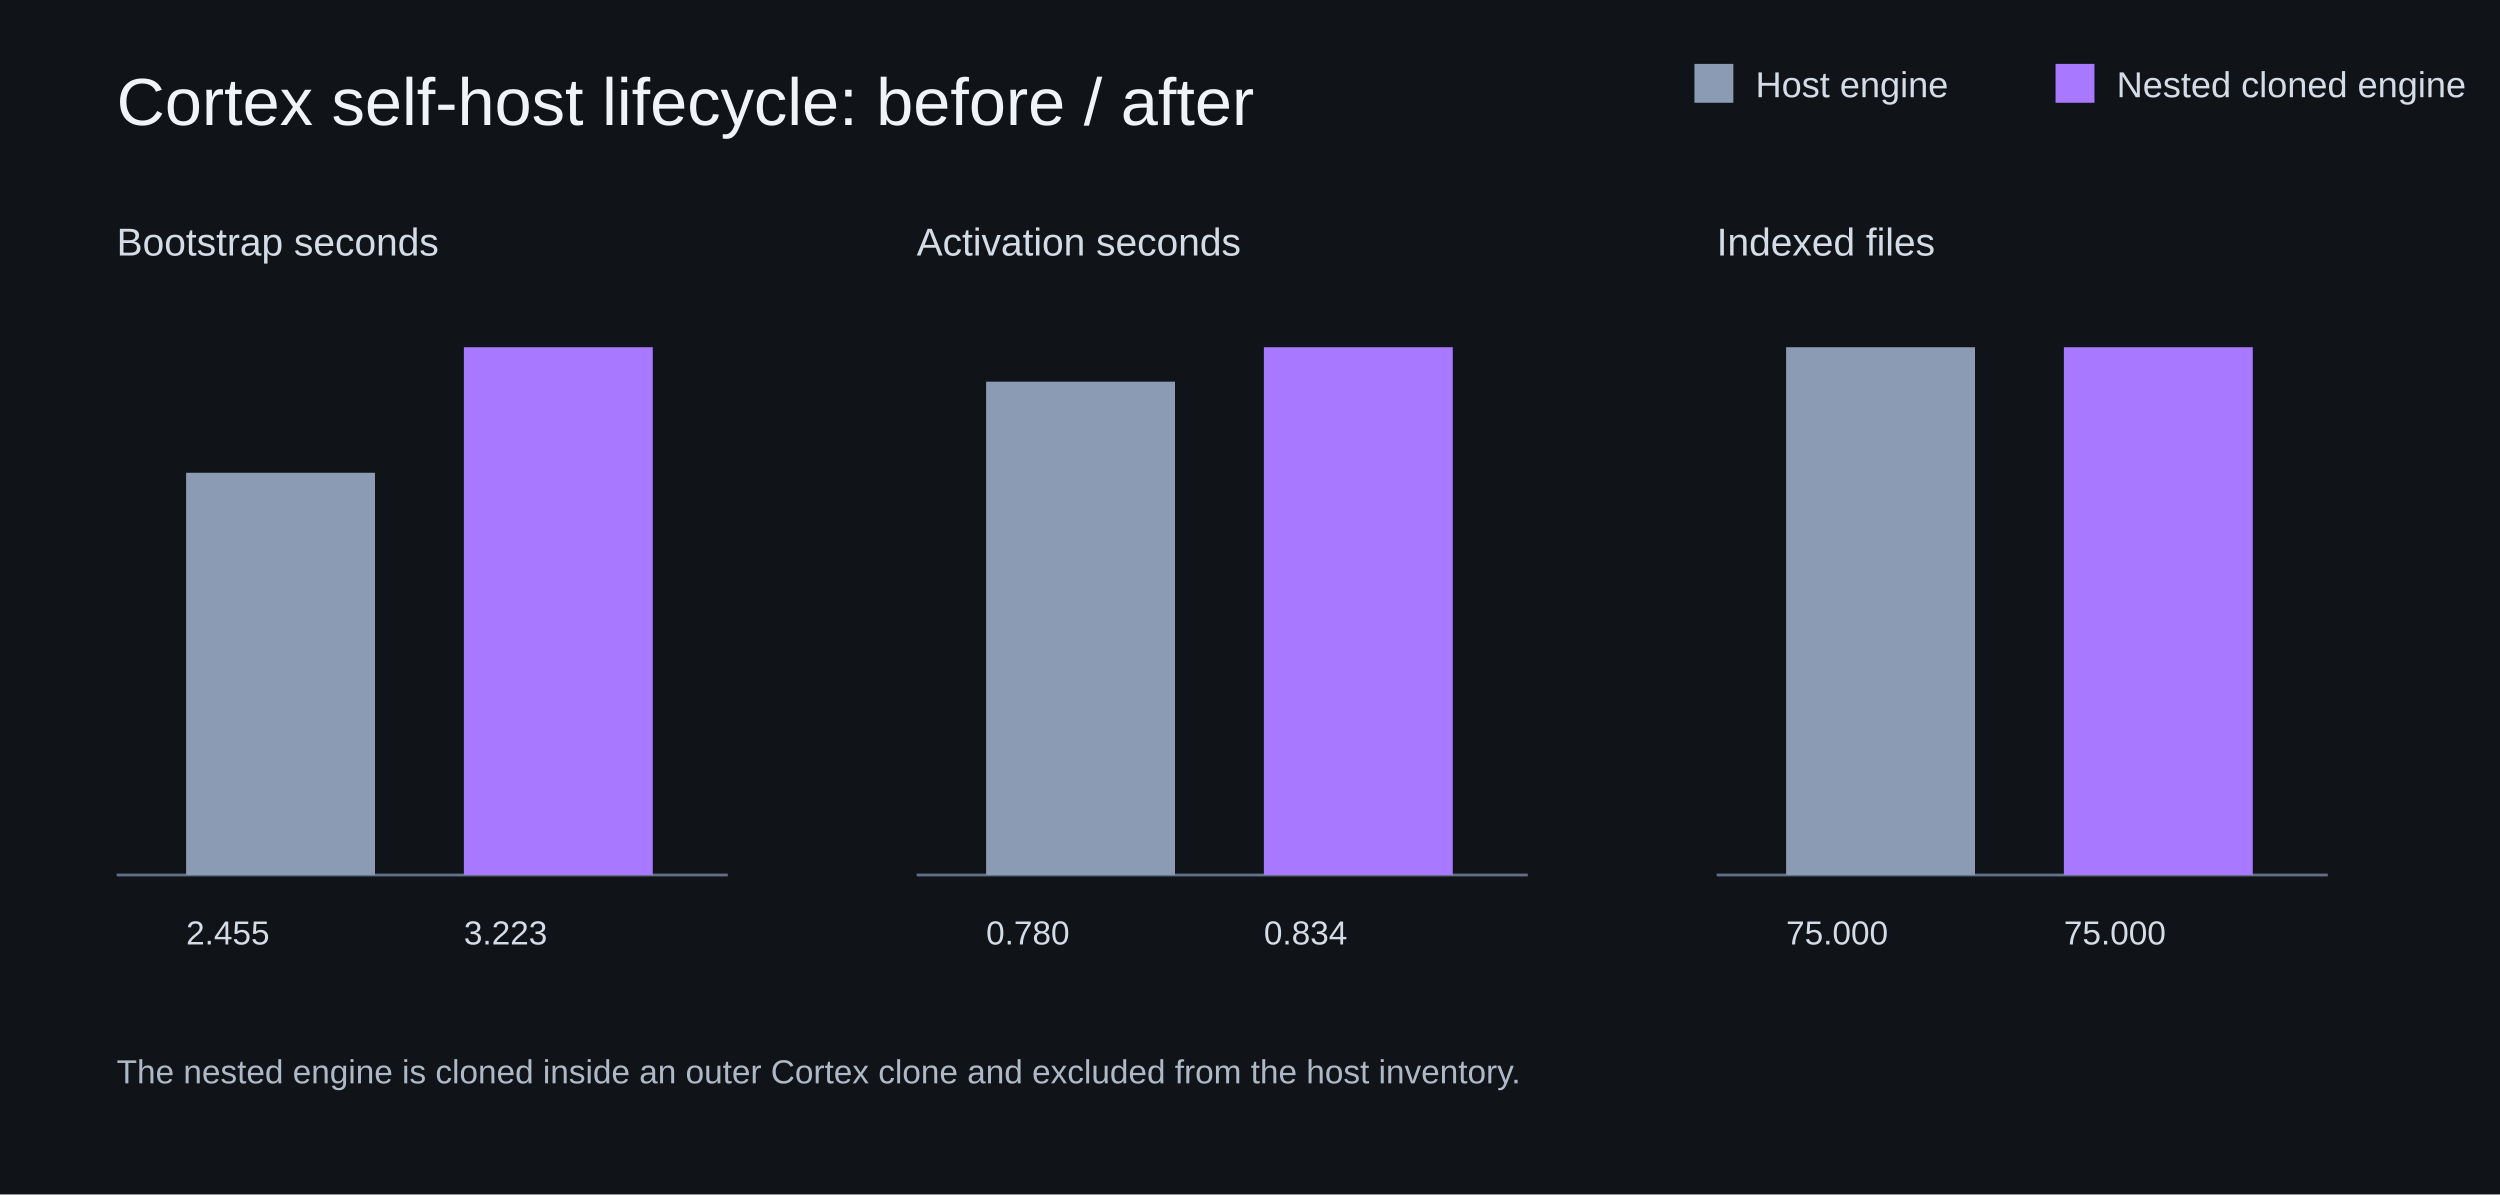
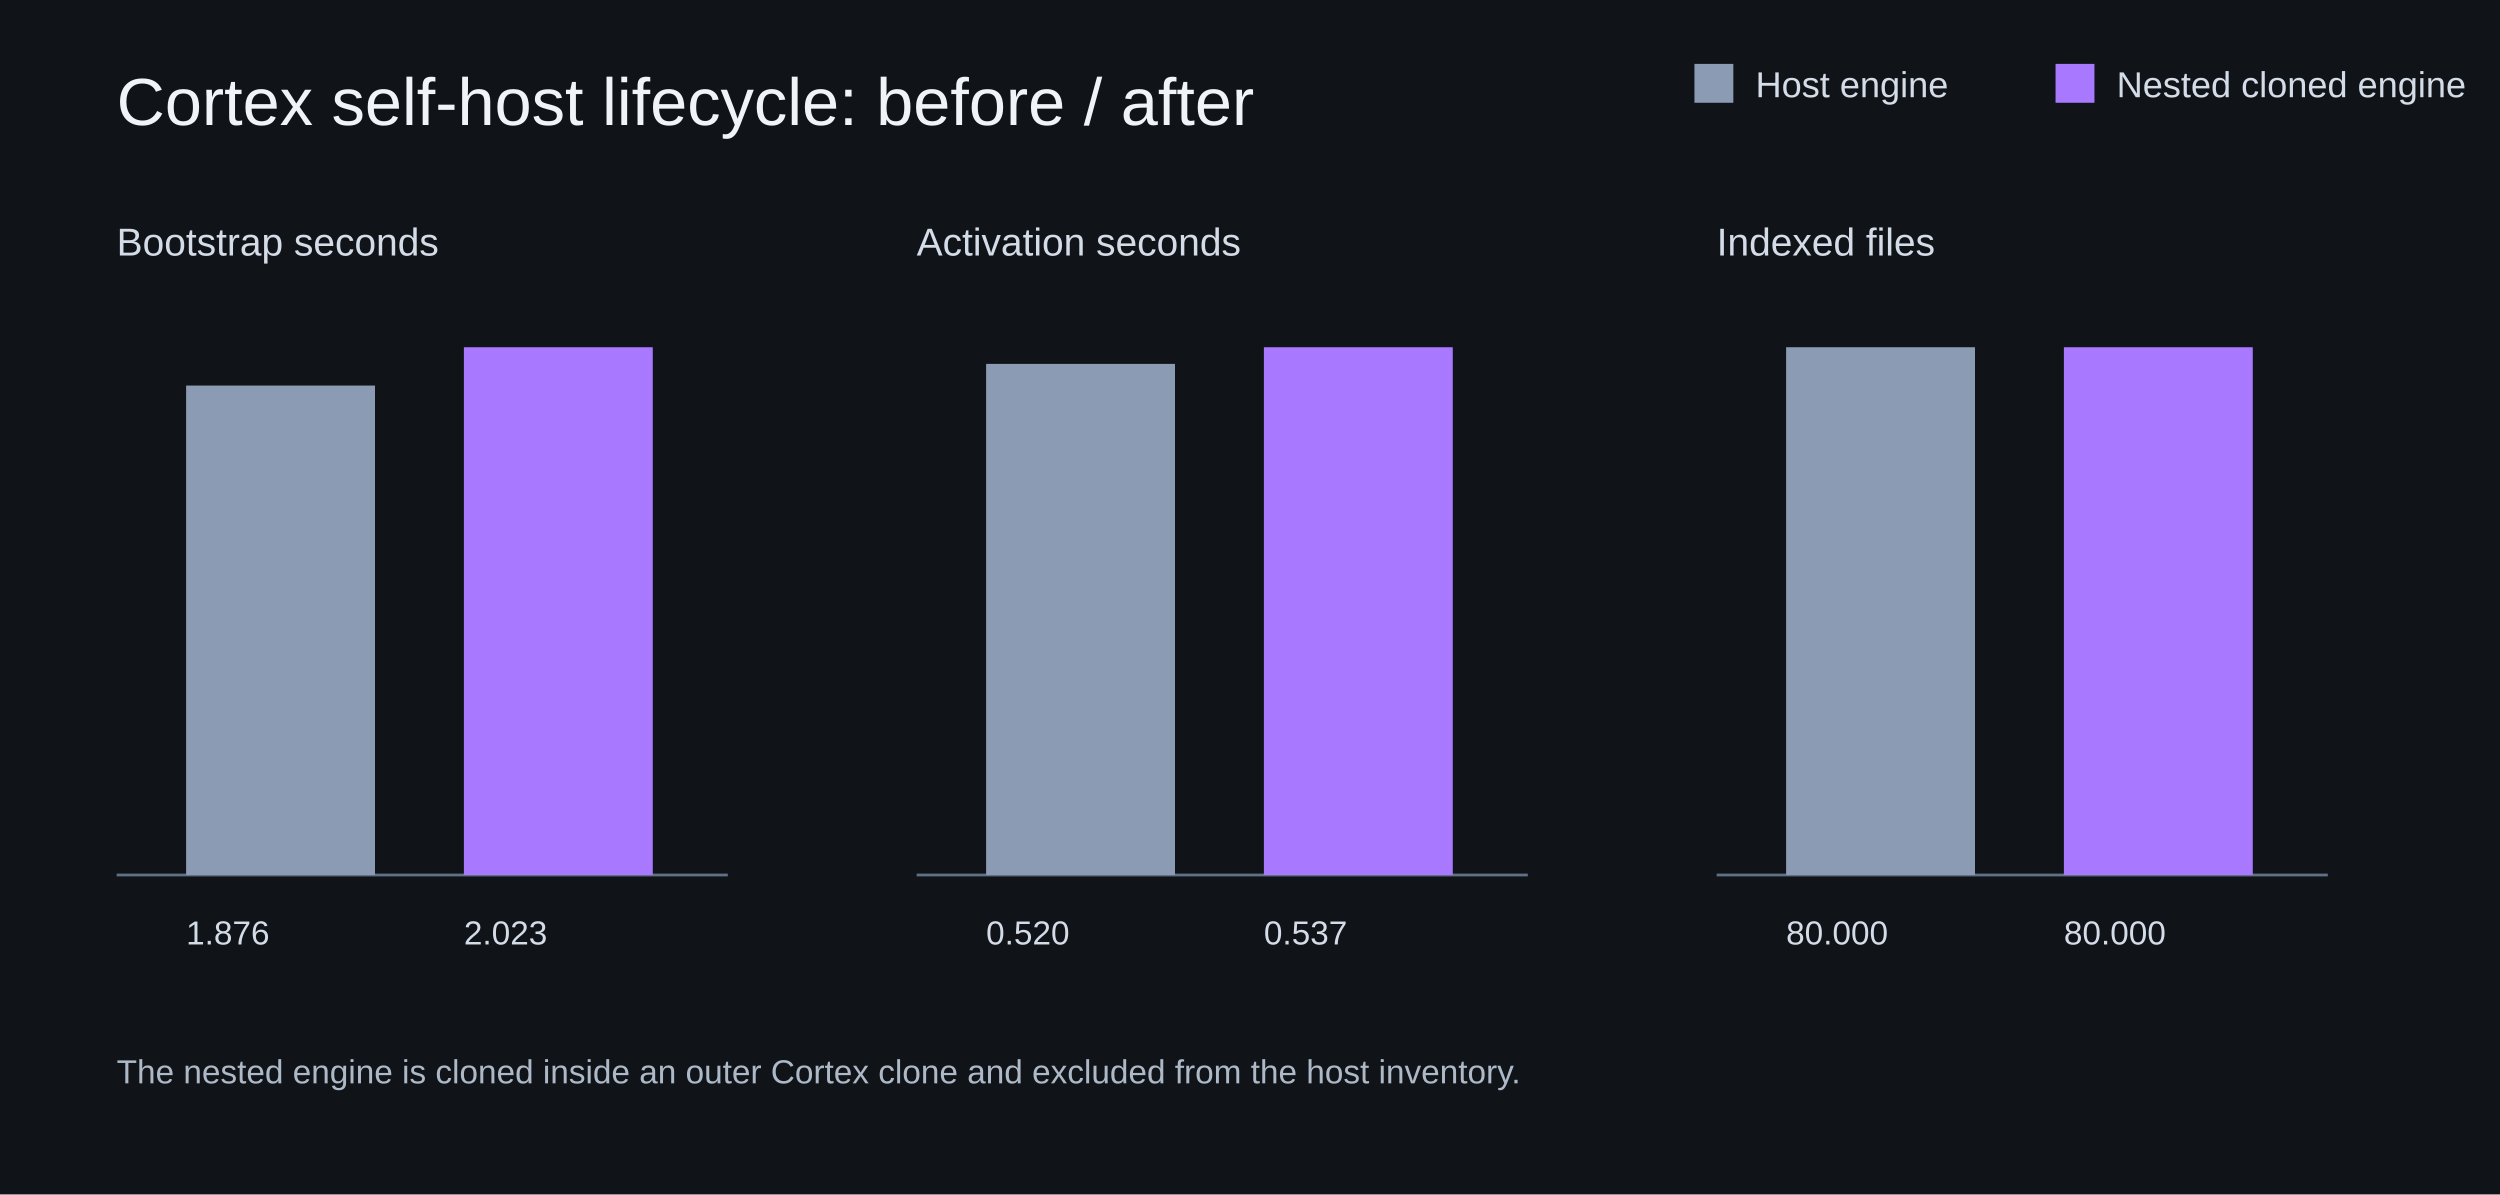
<svg xmlns="http://www.w3.org/2000/svg" width="900" height="430" viewBox="0 0 900 430" role="img" aria-label="Cortex self-host benchmark before and after">
  <rect width="900" height="430" fill="#101418" />
  <text x="42" y="45" fill="#f0f4f8" font-family="Arial" font-size="24">Cortex self-host lifecycle: before / after</text>
  <rect x="610" y="23" width="14" height="14" fill="#8b9bb4" />
  <text x="632" y="35" fill="#d4dce8" font-family="Arial" font-size="13">Host engine</text>
  <rect x="740" y="23" width="14" height="14" fill="#a878ff" />
  <text x="762" y="35" fill="#d4dce8" font-family="Arial" font-size="13">Nested cloned engine</text>
  <text x="42" y="92" fill="#d4dce8" font-family="Arial" font-size="14">Bootstrap seconds</text>
  <line x1="42" y1="315" x2="262" y2="315" stroke="#607086" />
-   <rect x="67" y="170.2" width="68" height="144.8" fill="#8b9bb4" />
+   <rect x="67" y="138.8" width="68" height="176.2" fill="#8b9bb4" />
  <rect x="167" y="125.0" width="68" height="190.0" fill="#a878ff" />
-   <text x="67" y="340" fill="#d4dce8" font-family="Arial" font-size="12">2.455</text>
-   <text x="167" y="340" fill="#d4dce8" font-family="Arial" font-size="12">3.223</text>
+   <text x="67" y="340" fill="#d4dce8" font-family="Arial" font-size="12">1.876</text>
+   <text x="167" y="340" fill="#d4dce8" font-family="Arial" font-size="12">2.023</text>
  <text x="330" y="92" fill="#d4dce8" font-family="Arial" font-size="14">Activation seconds</text>
  <line x1="330" y1="315" x2="550" y2="315" stroke="#607086" />
-   <rect x="355" y="137.4" width="68" height="177.6" fill="#8b9bb4" />
+   <rect x="355" y="131.0" width="68" height="184.0" fill="#8b9bb4" />
  <rect x="455" y="125.0" width="68" height="190.0" fill="#a878ff" />
-   <text x="355" y="340" fill="#d4dce8" font-family="Arial" font-size="12">0.780</text>
-   <text x="455" y="340" fill="#d4dce8" font-family="Arial" font-size="12">0.834</text>
+   <text x="355" y="340" fill="#d4dce8" font-family="Arial" font-size="12">0.520</text>
+   <text x="455" y="340" fill="#d4dce8" font-family="Arial" font-size="12">0.537</text>
  <text x="618" y="92" fill="#d4dce8" font-family="Arial" font-size="14">Indexed files</text>
  <line x1="618" y1="315" x2="838" y2="315" stroke="#607086" />
  <rect x="643" y="125.0" width="68" height="190.0" fill="#8b9bb4" />
  <rect x="743" y="125.0" width="68" height="190.0" fill="#a878ff" />
-   <text x="643" y="340" fill="#d4dce8" font-family="Arial" font-size="12">75.000</text>
-   <text x="743" y="340" fill="#d4dce8" font-family="Arial" font-size="12">75.000</text>
+   <text x="643" y="340" fill="#d4dce8" font-family="Arial" font-size="12">80.000</text>
+   <text x="743" y="340" fill="#d4dce8" font-family="Arial" font-size="12">80.000</text>
  <text x="42" y="390" fill="#aeb9c8" font-family="Arial" font-size="12">The nested engine is cloned inside an outer Cortex clone and excluded from the host inventory.</text>
</svg>
